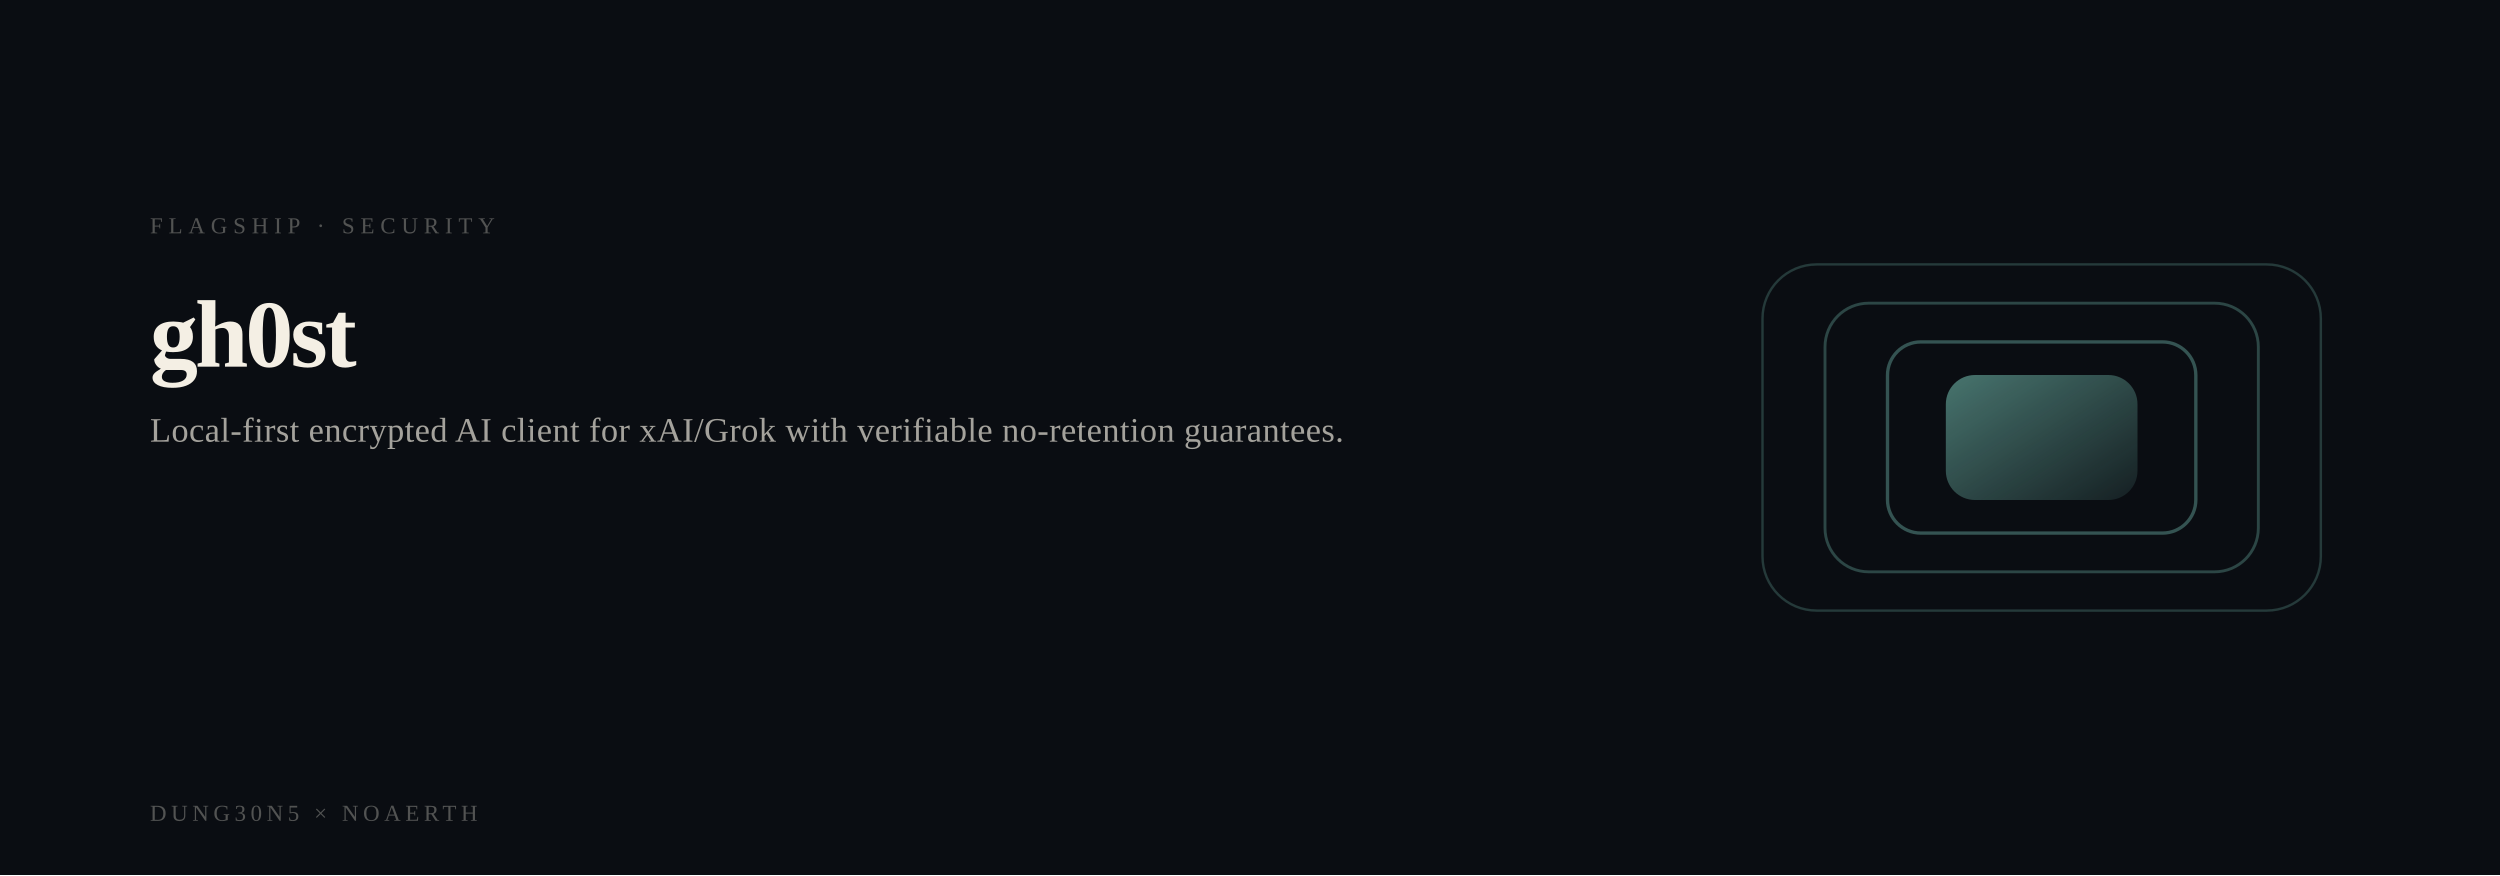
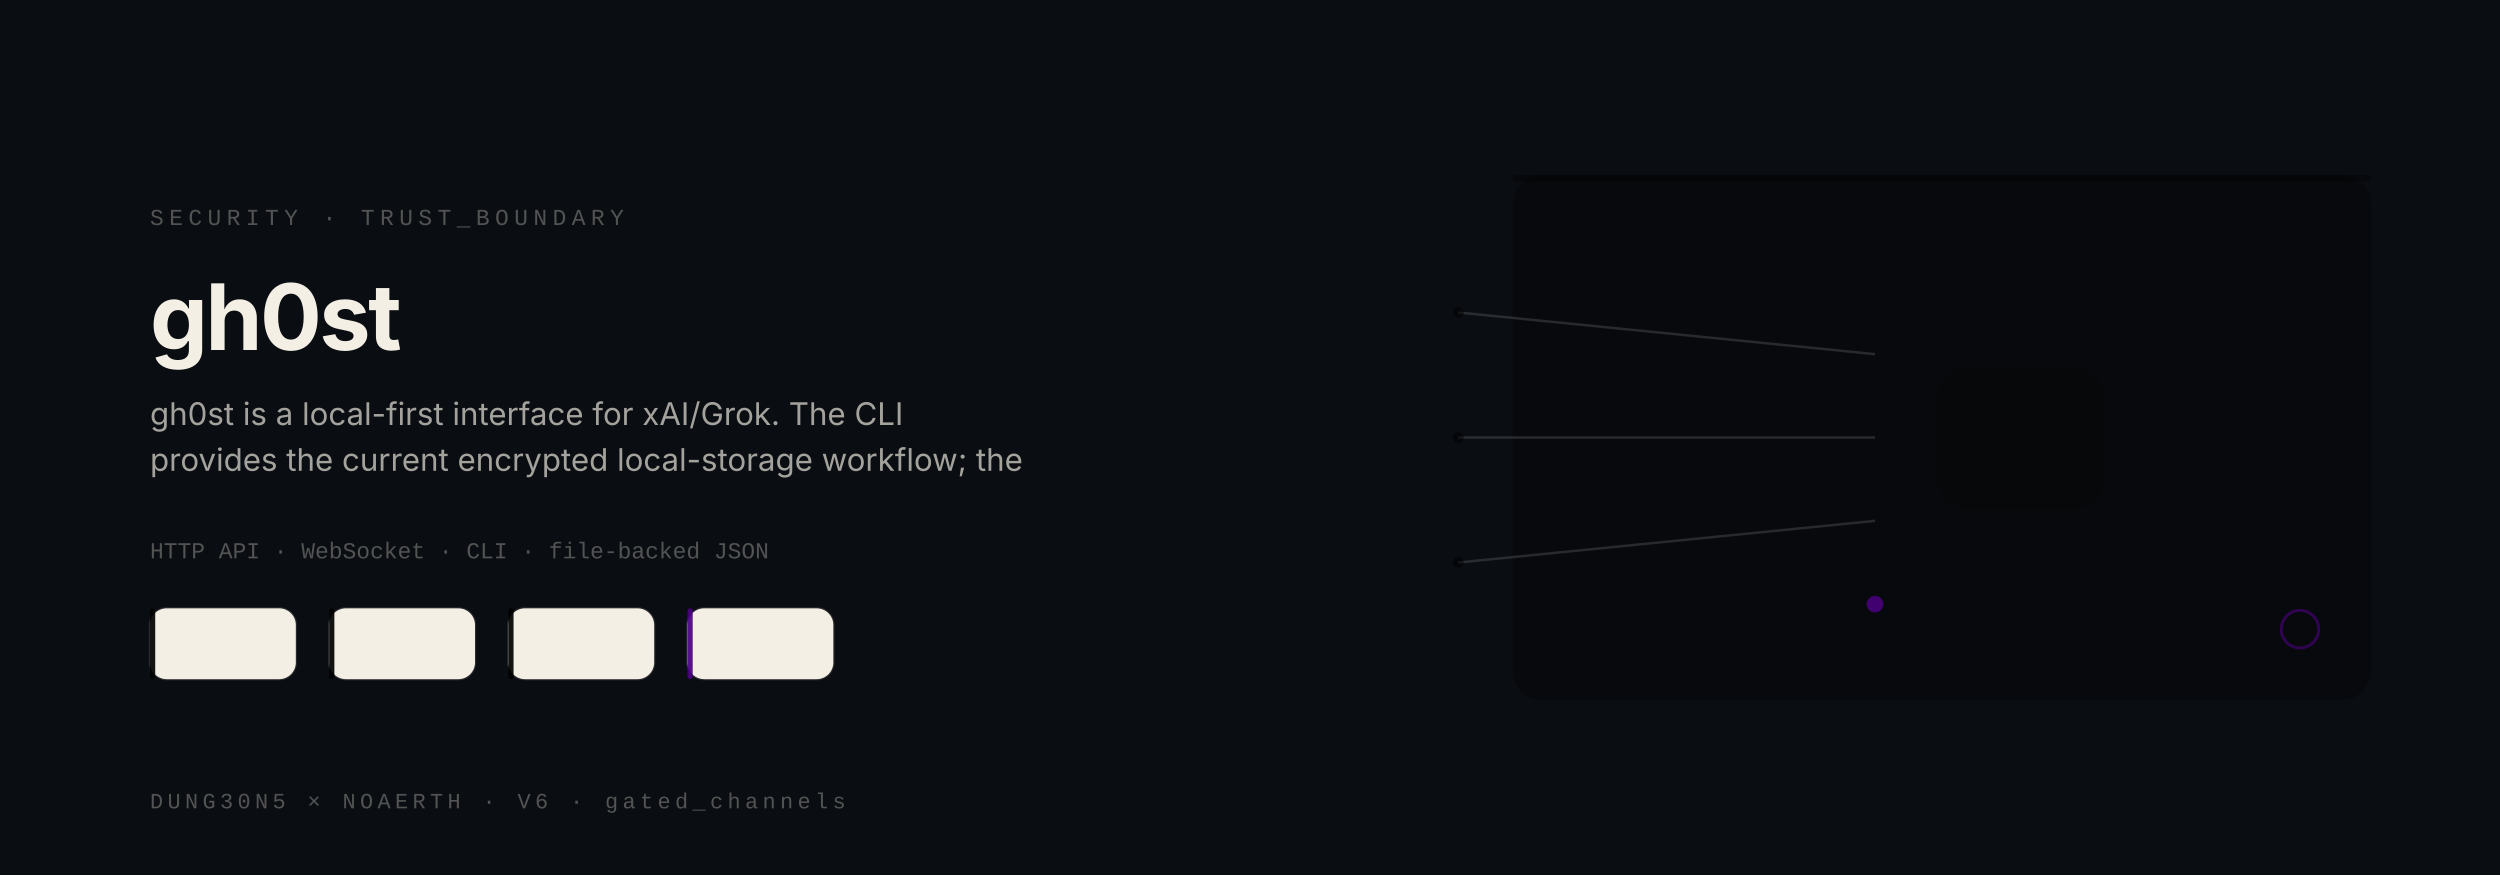
- <svg xmlns="http://www.w3.org/2000/svg" viewBox="0 0 1200 420" width="1200" height="420" role="img" aria-label="gh0st: closed concentric containment around a protected core. Motion depicts threat approaches a boundary, the boundary reacts, the path closes.">
-   <defs>
-     <linearGradient id="hero-gh0st-dark-a" x1="0" y1="0" x2="1" y2="1">
-       <stop offset="0" stop-color="#7fd1c1" stop-opacity="0.85" />
-       <stop offset="1" stop-color="#7fd1c1" stop-opacity="0.15" />
-     </linearGradient>
-   </defs>
+ <svg xmlns="http://www.w3.org/2000/svg" viewBox="0 0 1200 420" width="1200" height="420" role="img" aria-label="gh0st: threat approaches a boundary, the boundary reacts, the path closes">
  <rect width="1200" height="420" fill="#0a0d12" />
-   <rect x="906" y="164.12" width="148" height="91.76" rx="16" fill="none" stroke="#7fd1c1" stroke-width="1.60" opacity="0.36" />
-   <rect x="876" y="145.52" width="208" height="128.96" rx="21" fill="none" stroke="#7fd1c1" stroke-width="1.38" opacity="0.29" />
-   <rect x="846" y="126.92" width="268" height="166.16" rx="26" fill="none" stroke="#7fd1c1" stroke-width="1.16" opacity="0.23" />
-   <rect x="934" y="180" width="92" height="60" rx="14" fill="url(#hero-gh0st-dark-a)" opacity="0.62" />
-   <text x="72" y="112" fill="#f4efe44f" font-size="11" letter-spacing="2.8">FLAGSHIP · SECURITY</text>
-   <text x="72" y="176" fill="#f4efe4" font-size="46" font-weight="660" letter-spacing="-1.4">gh0st</text>
-   <text x="72" y="212" fill="#f4efe4a8" font-size="16.5" letter-spacing="0.2">Local-first encrypted AI client for xAI/Grok with verifiable no-retention guarantees.</text>
-   <rect x="72" y="266" width="106" height="40" rx="9" fill="#f4efe4" fill-opacity="0.05" stroke="#f4efe424" stroke-width="1.1" opacity="0">
-     <animate attributeName="opacity" from="0" to="1" dur="0.5s" begin="0.50s" fill="freeze" />
-   </rect>
-   <rect x="72" y="266" width="2.5" height="40" rx="1.2" fill="#7fd1c1" opacity="0">
-     <animate attributeName="opacity" from="0" to="0.9" dur="0.5s" begin="0.50s" fill="freeze" />
-   </rect>
-   <text x="125" y="291" fill="#f4efe4" font-size="11.5" text-anchor="middle" font-family="ui-monospace,SFMono-Regular,Menlo,monospace" opacity="0">approach<animate attributeName="opacity" from="0" to="1" dur="0.5s" begin="0.65s" fill="freeze" />
-   </text>
-   <rect x="194" y="266" width="106" height="40" rx="9" fill="#f4efe4" fill-opacity="0.05" stroke="#f4efe424" stroke-width="1.1" opacity="0">
-     <animate attributeName="opacity" from="0" to="1" dur="0.5s" begin="1.00s" fill="freeze" />
-   </rect>
-   <rect x="194" y="266" width="2.5" height="40" rx="1.2" fill="#7fd1c1" opacity="0">
-     <animate attributeName="opacity" from="0" to="0.9" dur="0.5s" begin="1.00s" fill="freeze" />
-   </rect>
-   <text x="247" y="291" fill="#f4efe4" font-size="11.5" text-anchor="middle" font-family="ui-monospace,SFMono-Regular,Menlo,monospace" opacity="0">detect<animate attributeName="opacity" from="0" to="1" dur="0.5s" begin="1.15s" fill="freeze" />
-   </text>
-   <rect x="316" y="266" width="106" height="40" rx="9" fill="#f4efe4" fill-opacity="0.05" stroke="#f4efe424" stroke-width="1.1" opacity="0">
-     <animate attributeName="opacity" from="0" to="1" dur="0.5s" begin="1.50s" fill="freeze" />
-   </rect>
-   <rect x="316" y="266" width="2.5" height="40" rx="1.2" fill="#7fd1c1" opacity="0">
-     <animate attributeName="opacity" from="0" to="0.9" dur="0.5s" begin="1.50s" fill="freeze" />
-   </rect>
-   <text x="369" y="291" fill="#f4efe4" font-size="11.5" text-anchor="middle" font-family="ui-monospace,SFMono-Regular,Menlo,monospace" opacity="0">contain<animate attributeName="opacity" from="0" to="1" dur="0.5s" begin="1.65s" fill="freeze" />
-   </text>
-   <rect x="438" y="266" width="106" height="40" rx="9" fill="#f4efe4" fill-opacity="0.05" stroke="#f4efe424" stroke-width="1.1" opacity="0">
-     <animate attributeName="opacity" from="0" to="1" dur="0.5s" begin="2.00s" fill="freeze" />
-   </rect>
-   <rect x="438" y="266" width="2.5" height="40" rx="1.2" fill="#e0796b" opacity="0">
-     <animate attributeName="opacity" from="0" to="0.9" dur="0.5s" begin="2.00s" fill="freeze" />
-   </rect>
-   <text x="491" y="291" fill="#f4efe4" font-size="11.5" text-anchor="middle" font-family="ui-monospace,SFMono-Regular,Menlo,monospace" opacity="0">close<animate attributeName="opacity" from="0" to="1" dur="0.5s" begin="2.15s" fill="freeze" />
-   </text>
-   <text x="72" y="394" fill="#f4efe44f" font-size="11" letter-spacing="2.2">DUNG30N5 × NOAERTH</text>
+   <text x="72" y="108" font-family="ui-monospace, SFMono-Regular, Menlo, Monaco, Consolas, 'Liberation Mono', monospace" font-size="11" letter-spacing="2.6" fill="#f4efe44f">SECURITY · TRUST_BOUNDARY</text>
+   <text x="72" y="168" font-family="-apple-system, BlinkMacSystemFont, 'Segoe UI', Inter, Helvetica, Arial, sans-serif" font-size="44" font-weight="660" letter-spacing="-1.2" fill="#f4efe4">gh0st</text>
+   <text x="72" y="204" font-family="-apple-system, BlinkMacSystemFont, 'Segoe UI', Inter, Helvetica, Arial, sans-serif" font-size="15" fill="#f4efe4a8">gh0st is a local-first interface for xAI/Grok. The CLI</text>
+   <text x="72" y="226" font-family="-apple-system, BlinkMacSystemFont, 'Segoe UI', Inter, Helvetica, Arial, sans-serif" font-size="15" fill="#f4efe4a8">provides the current encrypted local-storage workflow; the</text>
+   <text x="72" y="268" font-family="ui-monospace, SFMono-Regular, Menlo, Monaco, Consolas, 'Liberation Mono', monospace" font-size="11" fill="#f4efe44f">HTTP API · WebSocket · CLI · file-backed JSON</text>
+   <rect x="72.0" y="292.0" width="70.0" height="34.0" rx="8" fill="#f4efe4" stroke="#f4efe424" stroke-width="1.1" />
+   <rect x="72.0" y="292.0" width="2.5" height="34.0" rx="1.2" fill="amber" opacity="0.92" />
+   <text x="107.0" y="314" font-family="ui-monospace, SFMono-Regular, Menlo, Monaco, Consolas, 'Liberation Mono', monospace" font-size="11" fill="#f4efe4" fill-opacity="0.82" text-anchor="middle">files</text>
+   <rect x="158.0" y="292.0" width="70.0" height="34.0" rx="8" fill="#f4efe4" stroke="#f4efe424" stroke-width="1.1" />
+   <rect x="158.0" y="292.0" width="2.5" height="34.0" rx="1.2" fill="amber" opacity="0.92" />
+   <text x="193.0" y="314" font-family="ui-monospace, SFMono-Regular, Menlo, Monaco, Consolas, 'Liberation Mono', monospace" font-size="11" fill="#f4efe4" fill-opacity="0.82" text-anchor="middle">security</text>
+   <rect x="244.0" y="292.0" width="70.0" height="34.0" rx="8" fill="#f4efe4" stroke="#f4efe424" stroke-width="1.1" />
+   <rect x="244.0" y="292.0" width="2.5" height="34.0" rx="1.2" fill="amber" opacity="0.92" />
+   <text x="279.0" y="314" font-family="ui-monospace, SFMono-Regular, Menlo, Monaco, Consolas, 'Liberation Mono', monospace" font-size="11" fill="#f4efe4" fill-opacity="0.82" text-anchor="middle">xai</text>
+   <rect x="330.0" y="292.0" width="70.0" height="34.0" rx="8" fill="#f4efe4" stroke="#f4efe424" stroke-width="1.1" />
+   <rect x="330.0" y="292.0" width="2.5" height="34.0" rx="1.2" fill="indigo" opacity="0.92" />
+   <text x="365.0" y="314" font-family="ui-monospace, SFMono-Regular, Menlo, Monaco, Consolas, 'Liberation Mono', monospace" font-size="11" fill="#f4efe4" fill-opacity="0.82" text-anchor="middle">storage</text>
+   <rect x="726.0" y="84.0" width="412.0" height="252.0" rx="14" fill="amber" fill-opacity="0.34" />
+   <line x1="740.0" y1="85.0" x2="1124.0" y2="85.0" stroke="amber" stroke-width="1.6" opacity="0.4" />
+   <rect x="726.0" y="84.0" width="412.0" height="252.0" rx="18" fill="none" stroke="amber" stroke-width="1.2" opacity="0.34" />
+   <rect x="748.0" y="99.4" width="368.0" height="221.2" rx="14" fill="none" stroke="amber" stroke-width="1.2" opacity="0.25" />
+   <rect x="770.0" y="114.8" width="324.0" height="190.4" rx="10" fill="none" stroke="amber" stroke-width="1.2" opacity="0.16" />
+   <rect x="726.0" y="84.0" width="412.0" height="3" rx="1.5" fill="amber" opacity="0.35" />
+   <circle cx="1104.0" cy="302.0" r="9" fill="none" stroke="indigo" stroke-width="1.4" opacity="0.6" />
+   <rect x="820" y="96" width="300" height="228" rx="20" fill="none" stroke="amber" stroke-width="1.6" opacity="0.42" />
+   <circle cx="970.0" cy="210.0" r="74.0" fill="none" stroke="amber" stroke-width="1.1" opacity="0.28" />
+   <rect x="930" y="176" width="80" height="68" rx="14" fill="amber" opacity="0.16" />
+   <line x1="700" y1="150" x2="900" y2="170" stroke="#f4efe424" stroke-width="1.2" />
+   <circle cx="700.0" cy="150.0" r="2.6" fill="amber" opacity="0.5" />
+   <line x1="700" y1="210" x2="900" y2="210" stroke="#f4efe424" stroke-width="1.2" />
+   <circle cx="700.0" cy="210.0" r="2.6" fill="amber" opacity="0.5" />
+   <line x1="700" y1="270" x2="900" y2="250" stroke="#f4efe424" stroke-width="1.2" />
+   <circle cx="700.0" cy="270.0" r="2.6" fill="amber" opacity="0.5" />
+   <circle cx="900" cy="290" r="4" fill="indigo" opacity="0.85" />
+   <text x="72" y="388" font-family="ui-monospace, SFMono-Regular, Menlo, Monaco, Consolas, 'Liberation Mono', monospace" font-size="10.5" letter-spacing="2.1" fill="#f4efe44f">DUNG30N5 × NOAERTH · V6 · gated_channels</text>
</svg>
